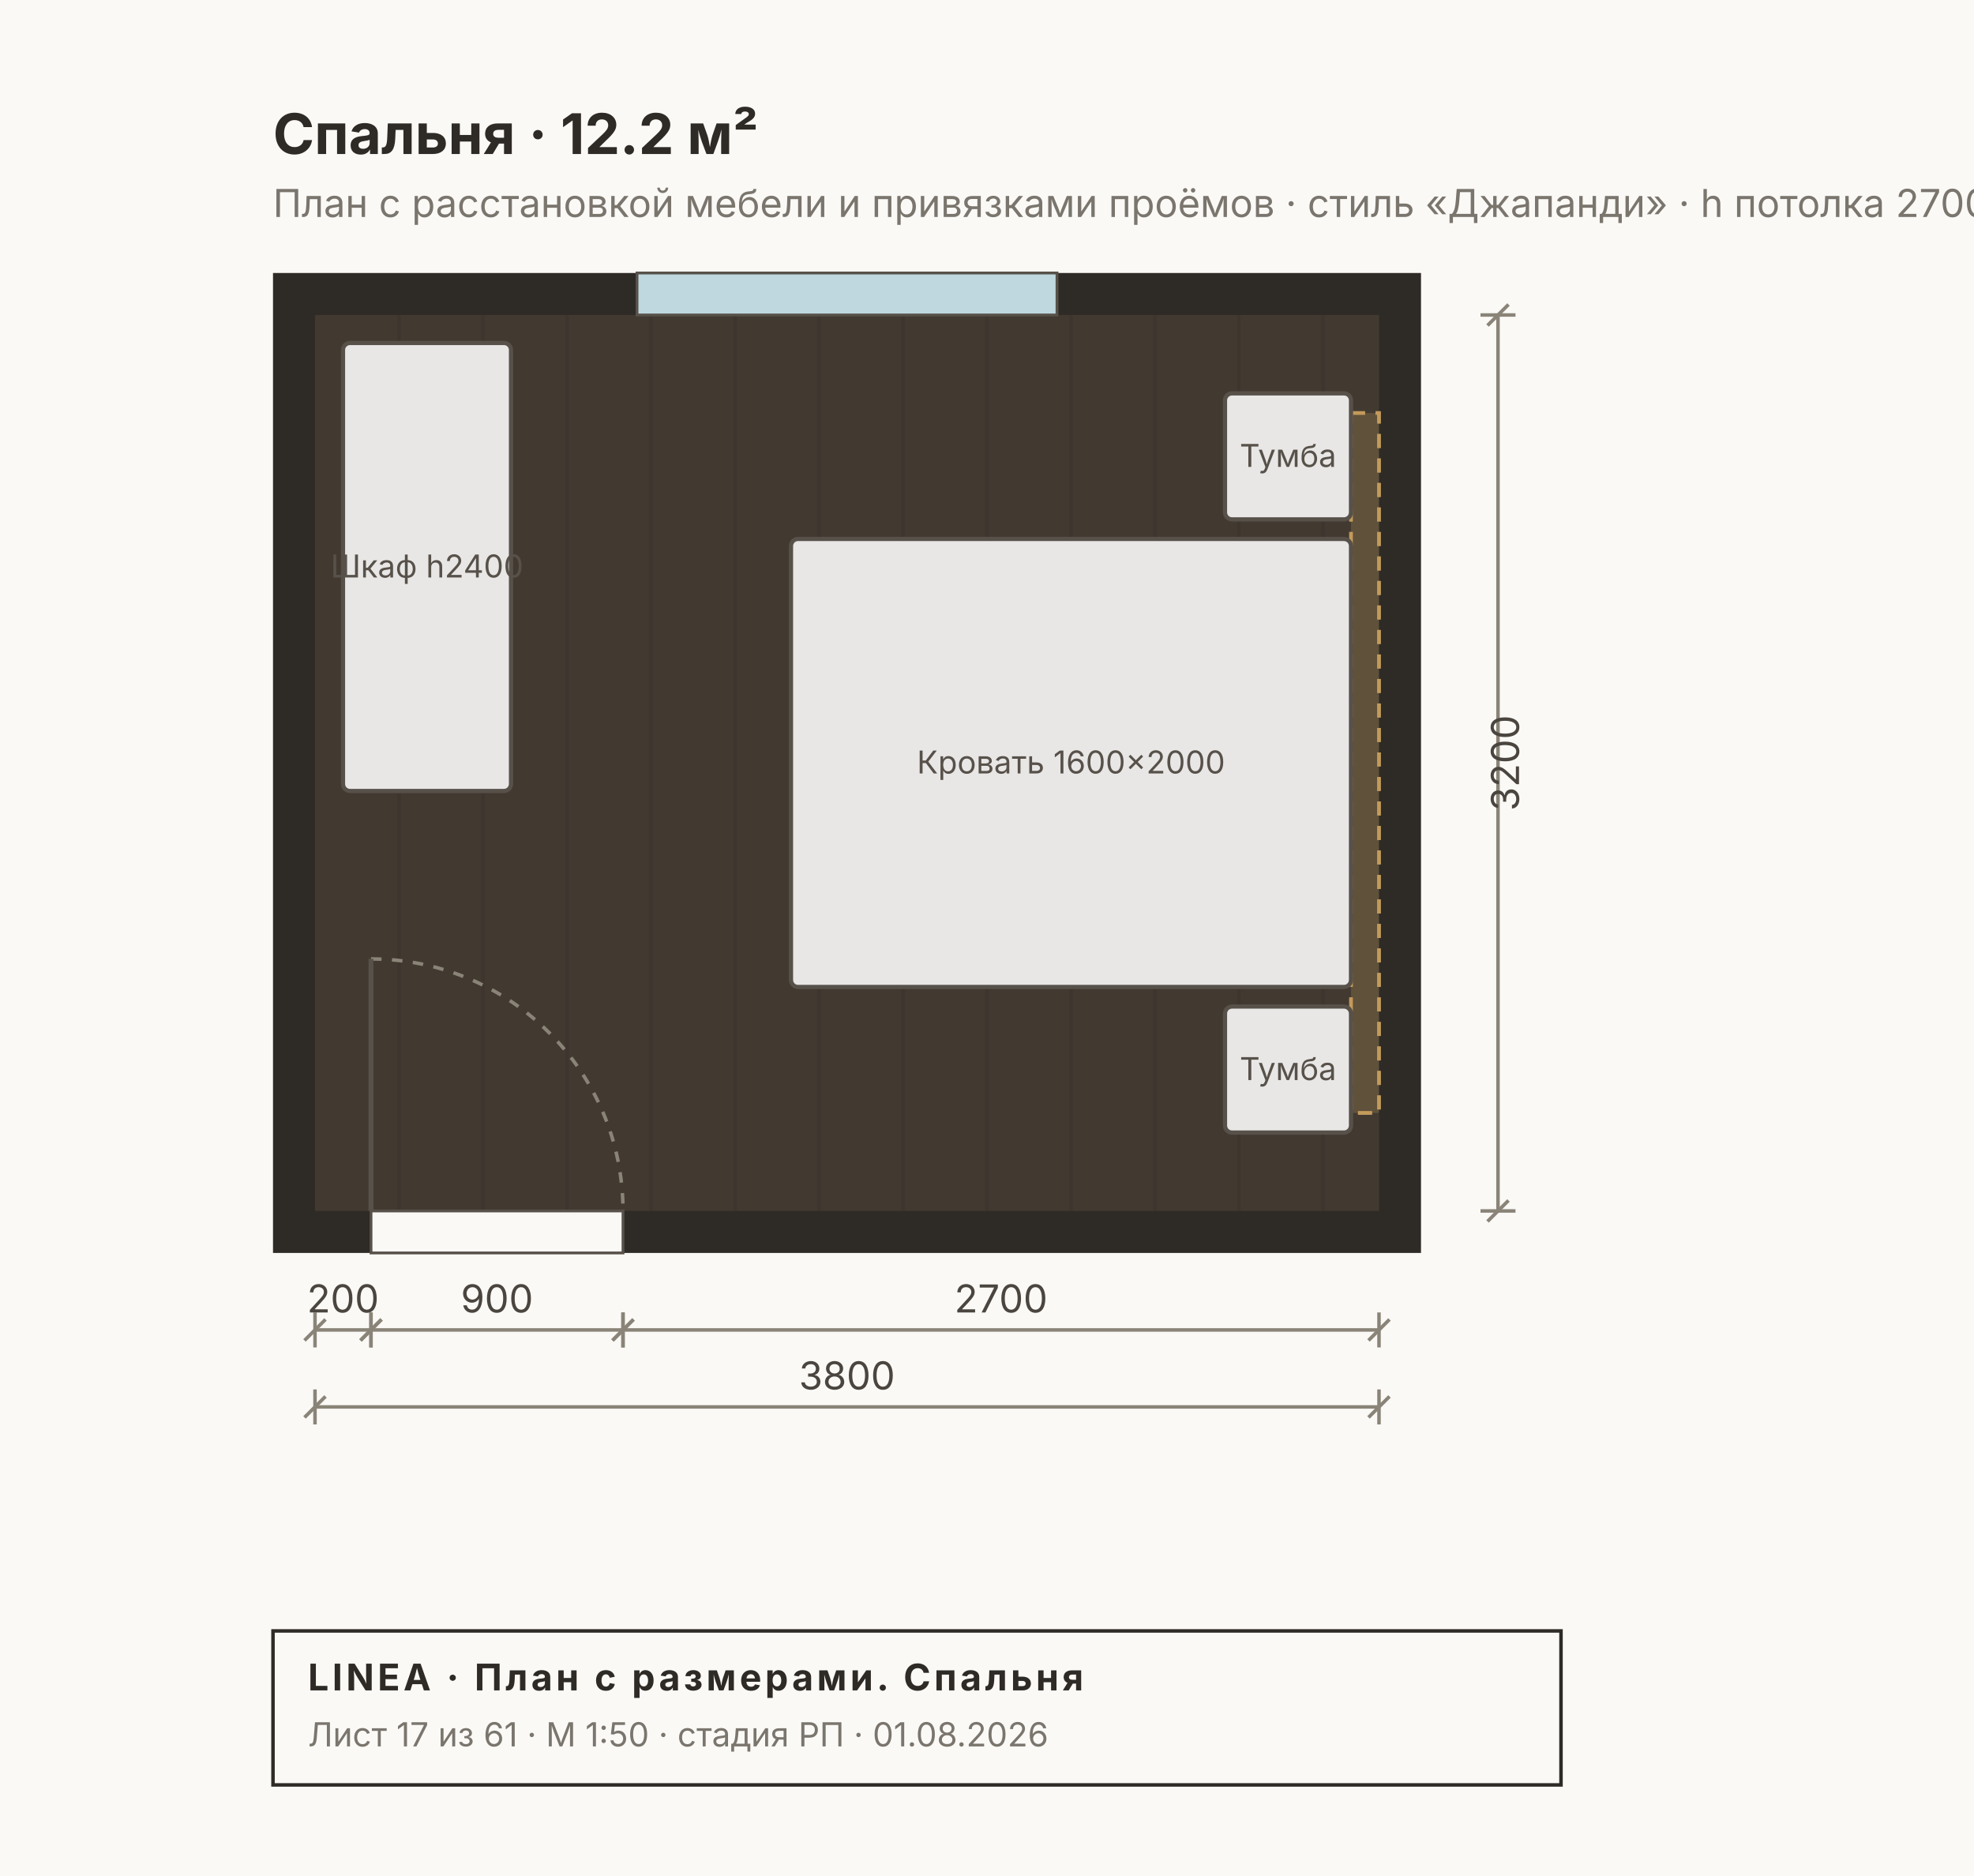
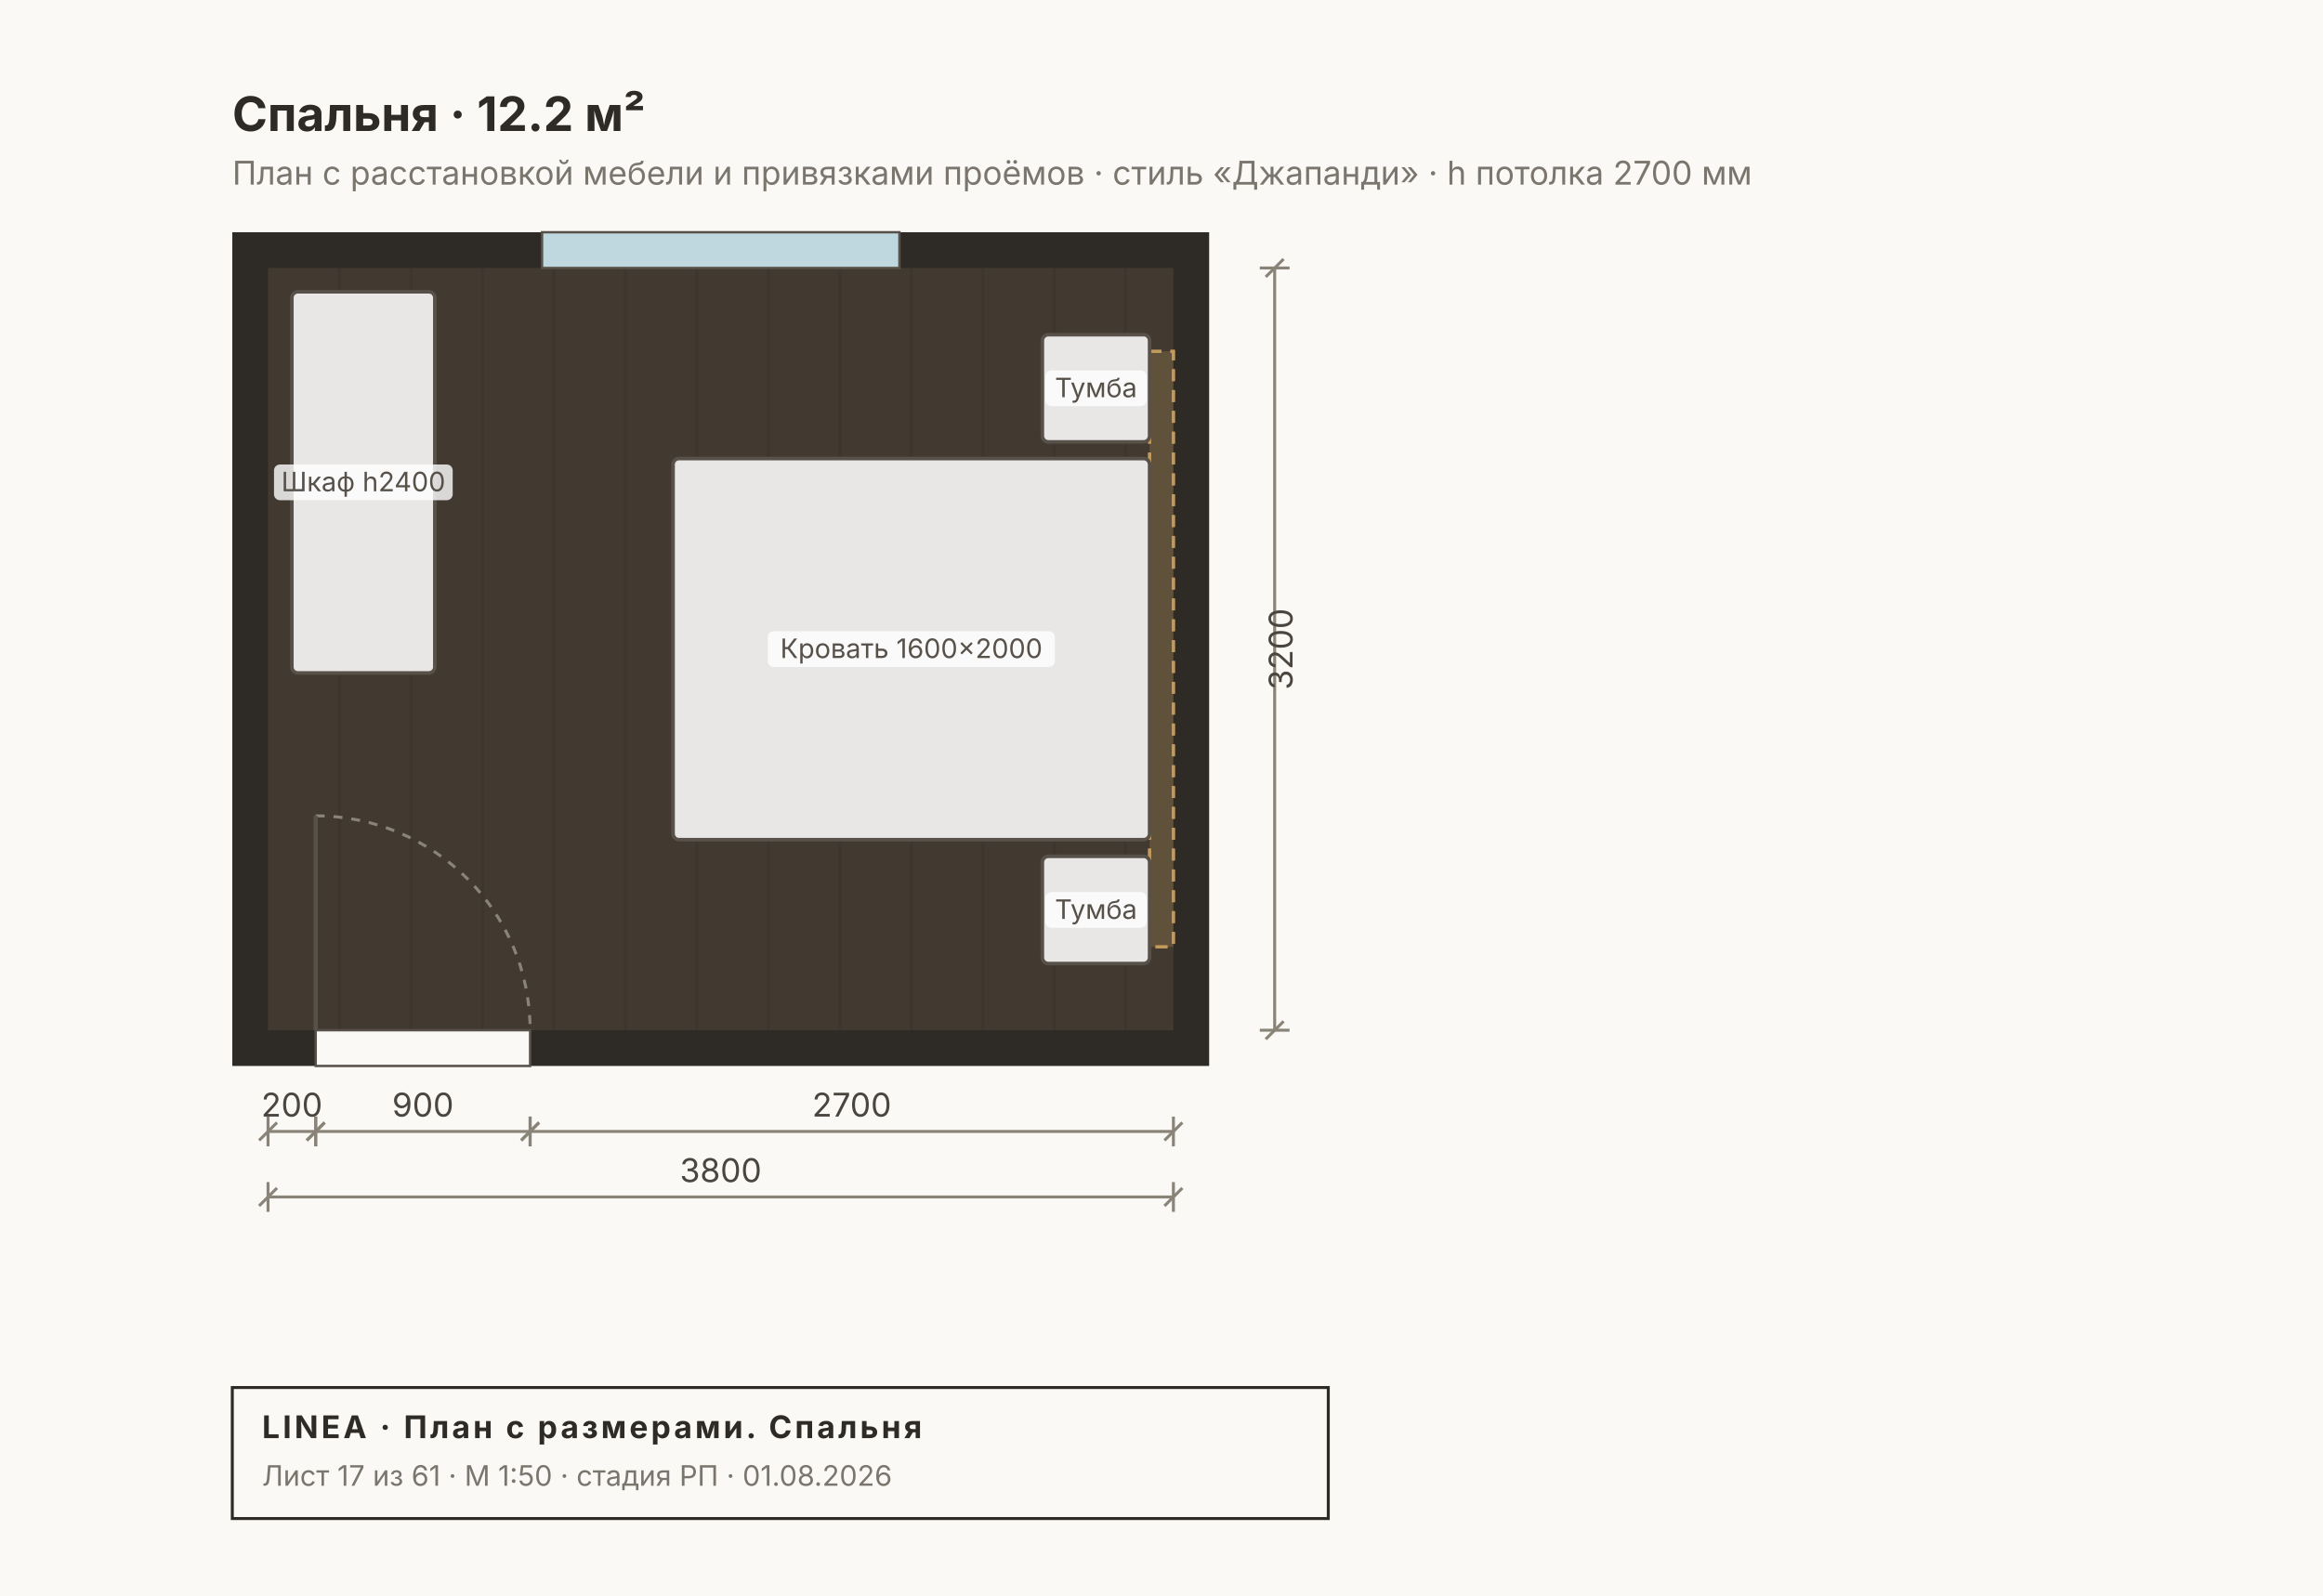
- <svg xmlns="http://www.w3.org/2000/svg" width="564" height="536" viewBox="0 0 564 536" font-family="Inter, &quot;Helvetica Neue&quot;, Arial, sans-serif">
-   <rect width="564" height="536" fill="#FAF9F6" />
+ <svg xmlns="http://www.w3.org/2000/svg" width="780" height="536" viewBox="0 0 780 536" font-family="Inter, &quot;Helvetica Neue&quot;, Arial, sans-serif">
+   <rect width="780" height="536" fill="#FAF9F6" />
  <rect x="78" y="78" width="328" height="280" fill="#2E2A26" />
  <rect x="90" y="90" width="304" height="256" fill="#C8A97A22" />
  <line x1="114" y1="90" x2="114" y2="346" stroke="#00000010" stroke-width="1" />
  <line x1="138" y1="90" x2="138" y2="346" stroke="#00000010" stroke-width="1" />
  <line x1="162" y1="90" x2="162" y2="346" stroke="#00000010" stroke-width="1" />
  <line x1="186" y1="90" x2="186" y2="346" stroke="#00000010" stroke-width="1" />
  <line x1="210" y1="90" x2="210" y2="346" stroke="#00000010" stroke-width="1" />
  <line x1="234" y1="90" x2="234" y2="346" stroke="#00000010" stroke-width="1" />
  <line x1="258" y1="90" x2="258" y2="346" stroke="#00000010" stroke-width="1" />
  <line x1="282" y1="90" x2="282" y2="346" stroke="#00000010" stroke-width="1" />
  <line x1="306" y1="90" x2="306" y2="346" stroke="#00000010" stroke-width="1" />
  <line x1="330" y1="90" x2="330" y2="346" stroke="#00000010" stroke-width="1" />
  <line x1="354" y1="90" x2="354" y2="346" stroke="#00000010" stroke-width="1" />
  <line x1="378" y1="90" x2="378" y2="346" stroke="#00000010" stroke-width="1" />
  <rect x="182" y="78" width="120" height="12" fill="#BFD8DF" stroke="#57514A" stroke-width="0.8" />
  <rect x="106" y="346" width="72" height="12" fill="#FAF9F6" stroke="#57514A" stroke-width="0.8" />
  <path d="M 106 274 A 72 72 0 0 1 178 346" fill="none" stroke="#8A8478" stroke-width="1" stroke-dasharray="3 3" />
  <line x1="106" y1="346" x2="106" y2="274" stroke="#57514A" stroke-width="1.4" />
  <rect x="386" y="118" width="8" height="200" fill="#C29A5B22" stroke="#C29A5B" stroke-width="1" stroke-dasharray="4 3" />
  <rect x="386" y="118" width="8" height="200" fill="#C29A5B22" stroke="#C29A5B" stroke-width="1" stroke-dasharray="4 3" />
  <rect x="226" y="154" width="160" height="128" fill="#FFFFFFE0" stroke="#57514A" stroke-width="1.2" rx="2" />
+   <rect x="257.8" y="212" width="96.4" height="12" fill="#FFFFFFCC" rx="2" />
  <text x="306" y="221" font-size="9" fill="#57514A" text-anchor="middle">Кровать 1600×2000</text>
  <rect x="350" y="112.4" width="36" height="36" fill="#FFFFFFE0" stroke="#57514A" stroke-width="1.2" rx="2" />
+   <rect x="351" y="124.4" width="34" height="12" fill="#FFFFFFCC" rx="2" />
  <text x="368" y="133.4" font-size="9" fill="#57514A" text-anchor="middle">Тумба</text>
  <rect x="350" y="287.6" width="36" height="36" fill="#FFFFFFE0" stroke="#57514A" stroke-width="1.2" rx="2" />
+   <rect x="351" y="299.6" width="34" height="12" fill="#FFFFFFCC" rx="2" />
  <text x="368" y="308.6" font-size="9" fill="#57514A" text-anchor="middle">Тумба</text>
  <rect x="98" y="98" width="48" height="128" fill="#FFFFFFE0" stroke="#57514A" stroke-width="1.2" rx="2" />
+   <rect x="92" y="156" width="60" height="12" fill="#FFFFFFCC" rx="2" />
  <text x="122" y="165" font-size="9" fill="#57514A" text-anchor="middle">Шкаф h2400</text>
  <text x="78" y="44" font-size="16" font-weight="700" fill="#2E2A26">Спальня · 12.2 м²</text>
  <text x="78" y="62" font-size="11" fill="#7A756D">План с расстановкой мебели и привязками проёмов · стиль «Джапанди» · h потолка 2700 мм</text>
  <g stroke="#8A8478" stroke-width="1" fill="none">
    <line x1="90" y1="380" x2="106" y2="380" />
    <line x1="90" y1="375" x2="90" y2="385" />
    <line x1="106" y1="375" x2="106" y2="385" />
    <line x1="87" y1="383" x2="93" y2="377" />
    <line x1="103" y1="383" x2="109" y2="377" />
  </g>
  <text x="98" y="375" font-size="11" fill="#4A453E" text-anchor="middle">200</text>
  <g stroke="#8A8478" stroke-width="1" fill="none">
    <line x1="106" y1="380" x2="178" y2="380" />
    <line x1="106" y1="375" x2="106" y2="385" />
    <line x1="178" y1="375" x2="178" y2="385" />
    <line x1="103" y1="383" x2="109" y2="377" />
    <line x1="175" y1="383" x2="181" y2="377" />
  </g>
  <text x="142" y="375" font-size="11" fill="#4A453E" text-anchor="middle">900</text>
  <g stroke="#8A8478" stroke-width="1" fill="none">
    <line x1="178" y1="380" x2="394" y2="380" />
    <line x1="178" y1="375" x2="178" y2="385" />
    <line x1="394" y1="375" x2="394" y2="385" />
    <line x1="175" y1="383" x2="181" y2="377" />
    <line x1="391" y1="383" x2="397" y2="377" />
  </g>
  <text x="286" y="375" font-size="11" fill="#4A453E" text-anchor="middle">2700</text>
  <g stroke="#8A8478" stroke-width="1" fill="none">
    <line x1="90" y1="402" x2="394" y2="402" />
    <line x1="90" y1="397" x2="90" y2="407" />
    <line x1="394" y1="397" x2="394" y2="407" />
    <line x1="87" y1="405" x2="93" y2="399" />
    <line x1="391" y1="405" x2="397" y2="399" />
  </g>
  <text x="242" y="397" font-size="11" fill="#4A453E" text-anchor="middle">3800</text>
  <g stroke="#8A8478" stroke-width="1" fill="none">
    <line x1="428" y1="90" x2="428" y2="346" />
    <line x1="423" y1="90" x2="433" y2="90" />
    <line x1="423" y1="346" x2="433" y2="346" />
    <line x1="425" y1="93" x2="431" y2="87" />
    <line x1="425" y1="349" x2="431" y2="343" />
  </g>
  <text x="434" y="218" font-size="11" fill="#4A453E" transform="rotate(-90 434 218)" text-anchor="middle">3200</text>
  <g>
    <rect x="78" y="466" width="368" height="44" fill="none" stroke="#2E2A26" stroke-width="1" />
    <text x="88" y="483" font-size="10.5" font-weight="700" fill="#2E2A26" letter-spacing="1">LINEA · План с размерами. Спальня</text>
    <text x="88" y="499" font-size="9.5" fill="#7A756D">Лист 17 из 61 · М 1:50 · стадия РП · 01.08.2026</text>
  </g>
</svg>
